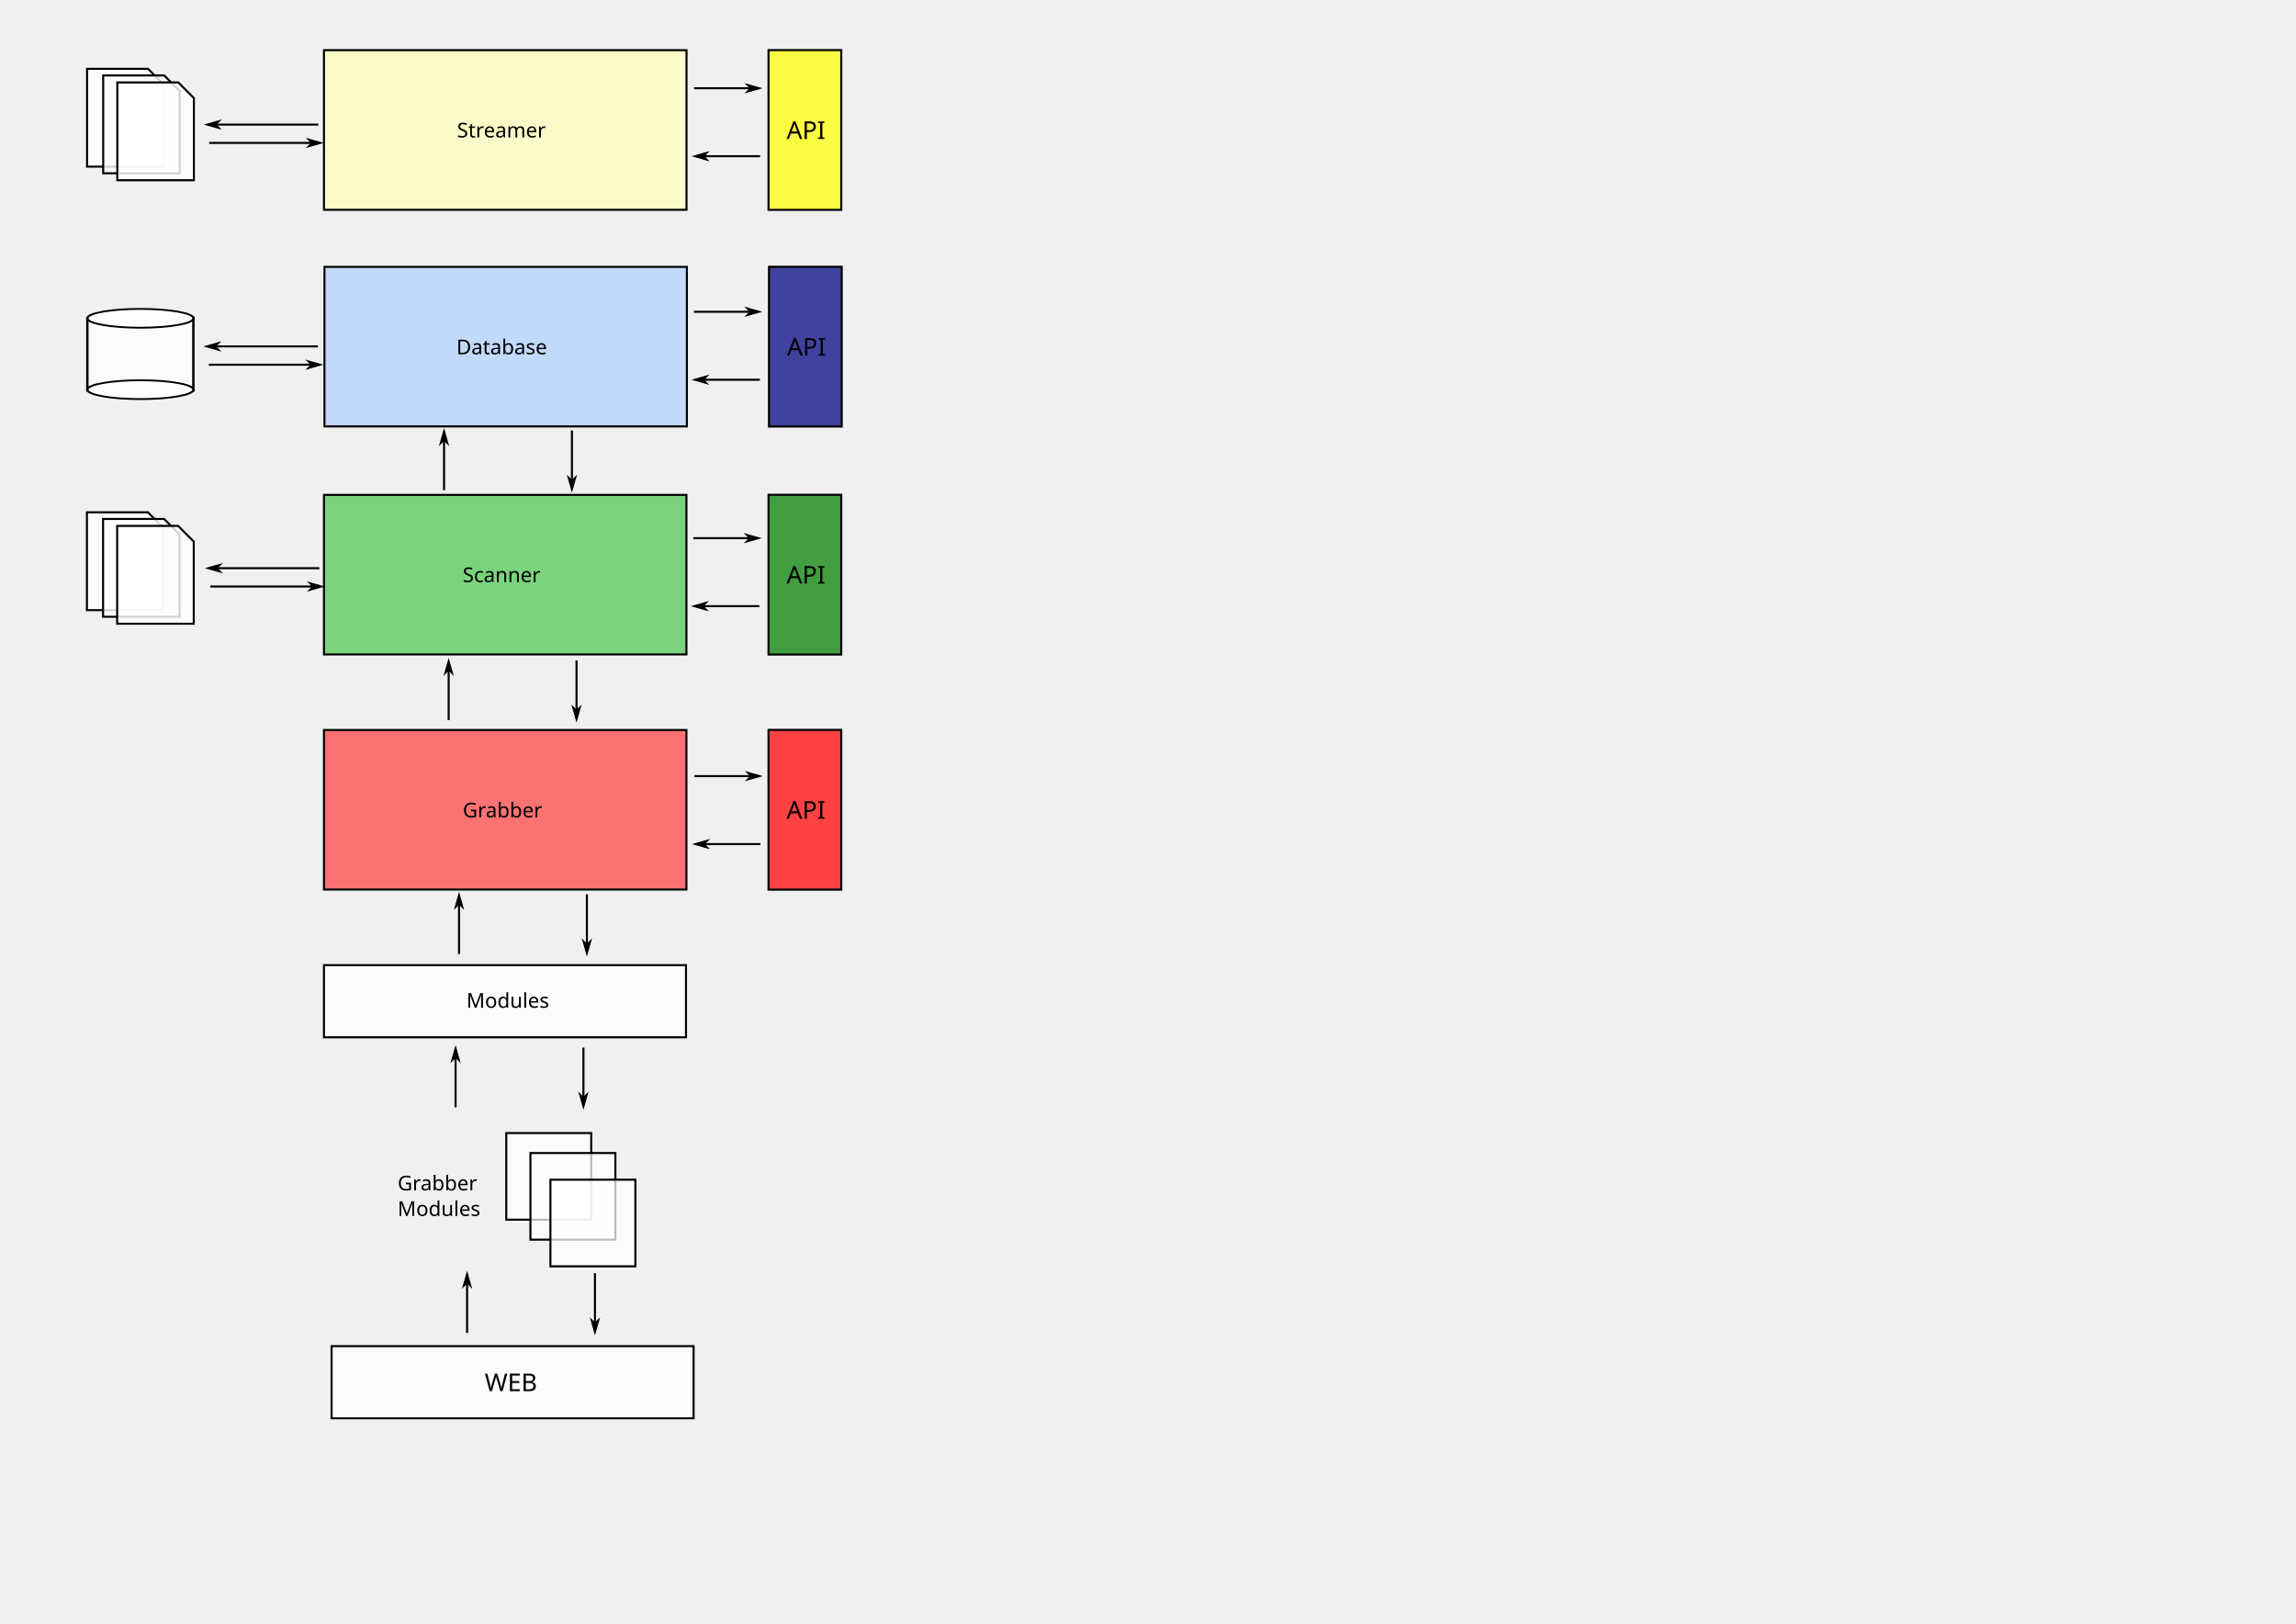
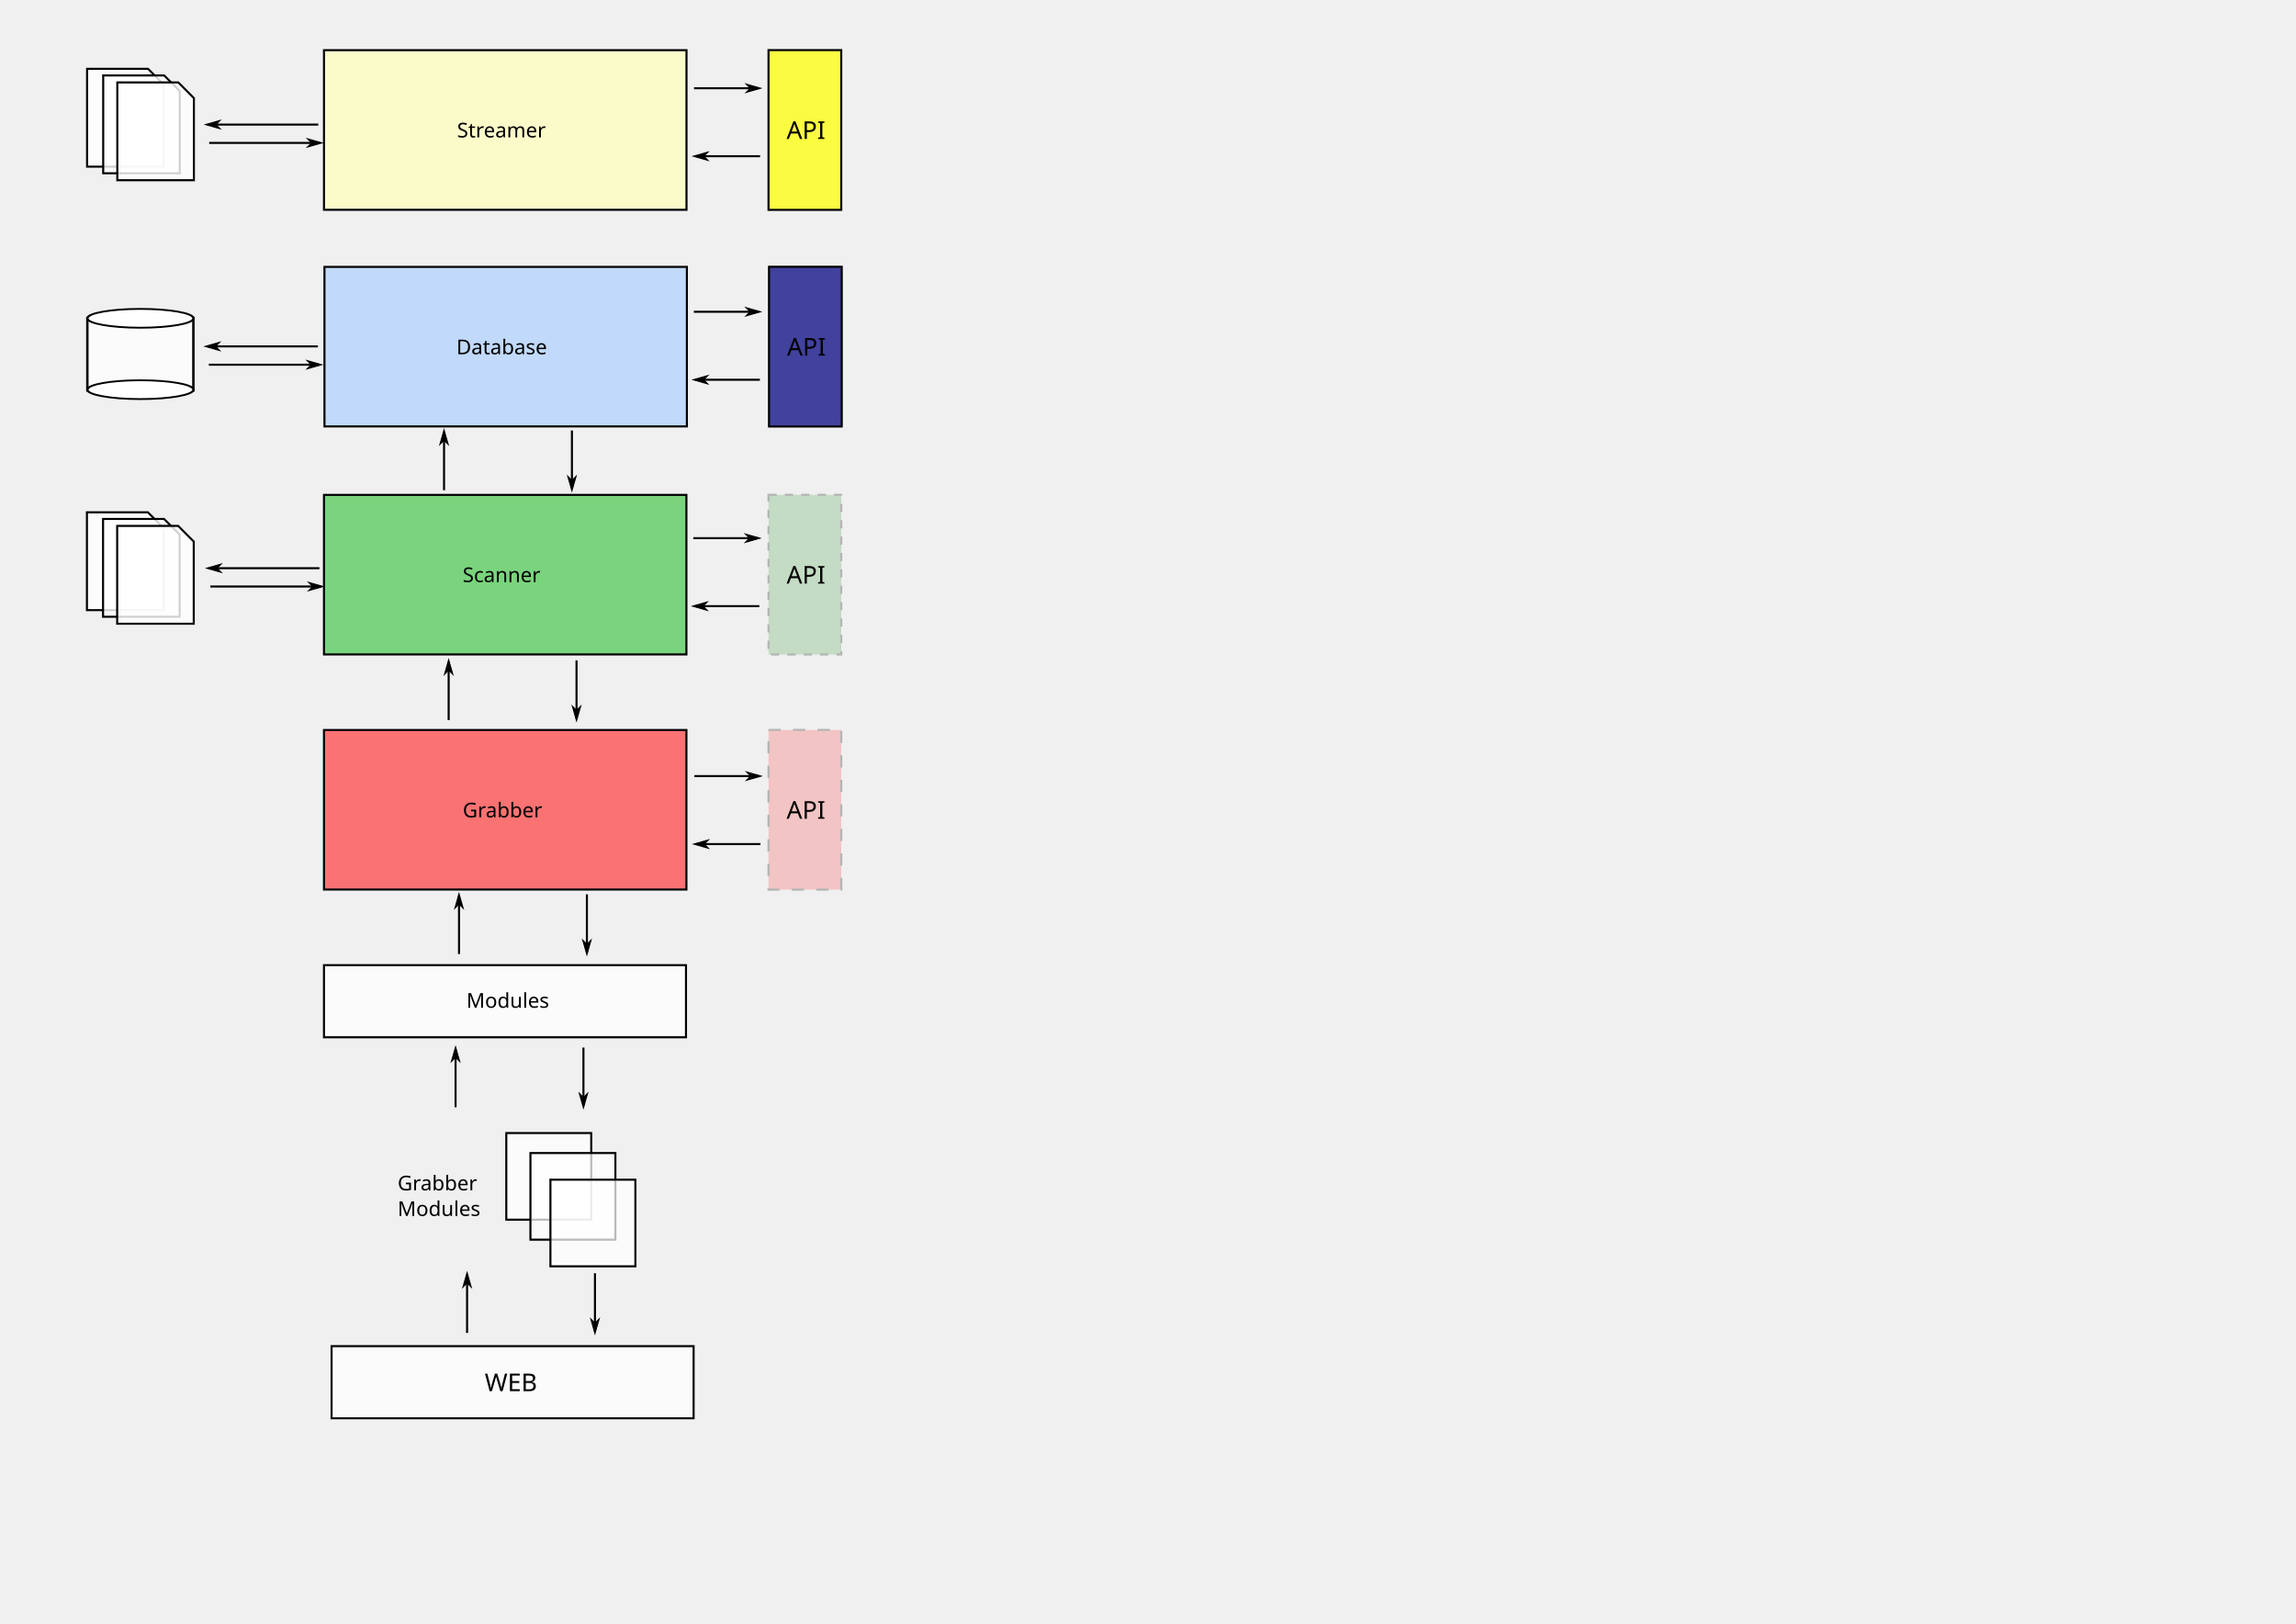
<svg xmlns="http://www.w3.org/2000/svg" width="297mm" height="210mm" id="svg3392" version="1.1">
  <defs id="defs3394">
    <marker orient="auto" refY="0.0" refX="0.0" id="Arrow1Mend" style="overflow:visible;">
      <path id="path4511" d="M 0.0,0.0 L 5.0,-5.0 L -12.5,0.0 L 5.0,5.0 L 0.0,0.0 z " style="fill-rule:evenodd;stroke:#000000;stroke-width:1.0pt;marker-start:none;" transform="scale(0.4) rotate(180) translate(10,0)" />
    </marker>
    <marker orient="auto" refY="0" refX="0" id="Arrow1Mend-1" style="overflow:visible">
      <path id="path4511-4" d="M 0,0 5,-5 -12.5,0 5,5 0,0 z" style="fill-rule:evenodd;stroke:#000000;stroke-width:1pt;marker-start:none" transform="matrix(-0.4,0,0,-0.4,-4,0)" />
    </marker>
    <marker orient="auto" refY="0" refX="0" id="Arrow1Mend-0" style="overflow:visible">
      <path id="path4511-7" d="M 0,0 5,-5 -12.5,0 5,5 0,0 z" style="fill-rule:evenodd;stroke:#000000;stroke-width:1pt;marker-start:none" transform="matrix(-0.4,0,0,-0.4,-4,0)" />
    </marker>
    <marker orient="auto" refY="0" refX="0" id="Arrow1Mend-0-6" style="overflow:visible">
      <path id="path4511-7-3" d="M 0,0 5,-5 -12.5,0 5,5 0,0 z" style="fill-rule:evenodd;stroke:#000000;stroke-width:1pt;marker-start:none" transform="matrix(-0.4,0,0,-0.4,-4,0)" />
    </marker>
    <marker orient="auto" refY="0" refX="0" id="Arrow1Mend-0-65" style="overflow:visible">
      <path id="path4511-7-34" d="M 0,0 5,-5 -12.5,0 5,5 0,0 z" style="fill-rule:evenodd;stroke:#000000;stroke-width:1pt;marker-start:none" transform="matrix(-0.4,0,0,-0.4,-4,0)" />
    </marker>
    <marker orient="auto" refY="0" refX="0" id="marker5589" style="overflow:visible">
      <path id="path5591" d="M 0,0 5,-5 -12.5,0 5,5 0,0 z" style="fill-rule:evenodd;stroke:#000000;stroke-width:1pt;marker-start:none" transform="matrix(-0.4,0,0,-0.4,-4,0)" />
    </marker>
    <marker orient="auto" refY="0" refX="0" id="Arrow1Mend-0-3" style="overflow:visible">
      <path id="path4511-7-4" d="M 0,0 5,-5 -12.5,0 5,5 0,0 z" style="fill-rule:evenodd;stroke:#000000;stroke-width:1pt;marker-start:none" transform="matrix(-0.4,0,0,-0.4,-4,0)" />
    </marker>
    <marker orient="auto" refY="0" refX="0" id="marker5624" style="overflow:visible">
      <path id="path5626" d="M 0,0 5,-5 -12.5,0 5,5 0,0 z" style="fill-rule:evenodd;stroke:#000000;stroke-width:1pt;marker-start:none" transform="matrix(-0.4,0,0,-0.4,-4,0)" />
    </marker>
    <marker orient="auto" refY="0" refX="0" id="Arrow1Mend-0-5" style="overflow:visible">
      <path id="path4511-7-38" d="M 0,0 5,-5 -12.5,0 5,5 0,0 z" style="fill-rule:evenodd;stroke:#000000;stroke-width:1pt;marker-start:none" transform="matrix(-0.4,0,0,-0.4,-4,0)" />
    </marker>
    <marker orient="auto" refY="0" refX="0" id="marker5659" style="overflow:visible">
      <path id="path5661" d="M 0,0 5,-5 -12.5,0 5,5 0,0 z" style="fill-rule:evenodd;stroke:#000000;stroke-width:1pt;marker-start:none" transform="matrix(-0.4,0,0,-0.4,-4,0)" />
    </marker>
    <marker orient="auto" refY="0" refX="0" id="marker5659-7" style="overflow:visible">
      <path id="path5661-8" d="M 0,0 5,-5 -12.5,0 5,5 0,0 z" style="fill-rule:evenodd;stroke:#000000;stroke-width:1pt;marker-start:none" transform="matrix(-0.4,0,0,-0.4,-4,0)" />
    </marker>
    <marker orient="auto" refY="0" refX="0" id="marker5659-4" style="overflow:visible">
      <path id="path5661-9" d="M 0,0 5,-5 -12.5,0 5,5 0,0 z" style="fill-rule:evenodd;stroke:#000000;stroke-width:1pt;marker-start:none" transform="matrix(-0.4,0,0,-0.4,-4,0)" />
    </marker>
    <marker orient="auto" refY="0" refX="0" id="marker5920" style="overflow:visible">
      <path id="path5922" d="M 0,0 5,-5 -12.5,0 5,5 0,0 z" style="fill-rule:evenodd;stroke:#000000;stroke-width:1pt;marker-start:none" transform="matrix(-0.4,0,0,-0.4,-4,0)" />
    </marker>
    <marker orient="auto" refY="0" refX="0" id="marker5659-43" style="overflow:visible">
      <path id="path5661-2" d="M 0,0 5,-5 -12.5,0 5,5 0,0 z" style="fill-rule:evenodd;stroke:#000000;stroke-width:1pt;marker-start:none" transform="matrix(-0.4,0,0,-0.4,-4,0)" />
    </marker>
    <marker orient="auto" refY="0" refX="0" id="marker5920-5" style="overflow:visible">
      <path id="path5922-1" d="M 0,0 5,-5 -12.5,0 5,5 0,0 z" style="fill-rule:evenodd;stroke:#000000;stroke-width:1pt;marker-start:none" transform="matrix(-0.4,0,0,-0.4,-4,0)" />
    </marker>
    <marker orient="auto" refY="0" refX="0" id="marker5659-6" style="overflow:visible">
      <path id="path5661-0" d="M 0,0 5,-5 -12.5,0 5,5 0,0 z" style="fill-rule:evenodd;stroke:#000000;stroke-width:1pt;marker-start:none" transform="matrix(-0.4,0,0,-0.4,-4,0)" />
    </marker>
    <marker orient="auto" refY="0" refX="0" id="marker5920-6" style="overflow:visible">
      <path id="path5922-9" d="M 0,0 5,-5 -12.5,0 5,5 0,0 z" style="fill-rule:evenodd;stroke:#000000;stroke-width:1pt;marker-start:none" transform="matrix(-0.4,0,0,-0.4,-4,0)" />
    </marker>
    <marker orient="auto" refY="0" refX="0" id="Arrow1Mend-18" style="overflow:visible">
      <path id="path4511-2" d="M 0,0 5,-5 -12.5,0 5,5 0,0 z" style="fill-rule:evenodd;stroke:#000000;stroke-width:1pt;marker-start:none" transform="matrix(-0.4,0,0,-0.4,-4,0)" />
    </marker>
    <marker orient="auto" refY="0" refX="0" id="marker6050" style="overflow:visible">
      <path id="path6052" d="M 0,0 5,-5 -12.5,0 5,5 0,0 z" style="fill-rule:evenodd;stroke:#000000;stroke-width:1pt;marker-start:none" transform="matrix(-0.4,0,0,-0.4,-4,0)" />
    </marker>
    <marker orient="auto" refY="0" refX="0" id="Arrow1Mend-3" style="overflow:visible">
      <path id="path4511-9" d="M 0,0 5,-5 -12.5,0 5,5 0,0 z" style="fill-rule:evenodd;stroke:#000000;stroke-width:1pt;marker-start:none" transform="matrix(-0.4,0,0,-0.4,-4,0)" />
    </marker>
    <marker orient="auto" refY="0" refX="0" id="marker6089" style="overflow:visible">
      <path id="path6091" d="M 0,0 5,-5 -12.5,0 5,5 0,0 z" style="fill-rule:evenodd;stroke:#000000;stroke-width:1pt;marker-start:none" transform="matrix(-0.4,0,0,-0.4,-4,0)" />
    </marker>
    <marker orient="auto" refY="0" refX="0" id="Arrow1Mend-0-38" style="overflow:visible">
      <path id="path4511-7-2" d="M 0,0 5,-5 -12.5,0 5,5 0,0 z" style="fill-rule:evenodd;stroke:#000000;stroke-width:1pt;marker-start:none" transform="matrix(-0.4,0,0,-0.4,-4,0)" />
    </marker>
    <marker orient="auto" refY="0" refX="0" id="marker6141" style="overflow:visible">
      <path id="path6143" d="M 0,0 5,-5 -12.5,0 5,5 0,0 z" style="fill-rule:evenodd;stroke:#000000;stroke-width:1pt;marker-start:none" transform="matrix(-0.4,0,0,-0.4,-4,0)" />
    </marker>
  </defs>
  <g id="layer1">
    <rect style="fill:#ffffbc;fill-opacity:0.729;fill-rule:nonzero;stroke:#000000;stroke-width:1;stroke-miterlimit:4;stroke-opacity:1;stroke-dasharray:none" id="rect4172-5-3" width="177.241" height="78.029" x="158.393" y="24.526" />
    <rect style="fill:#ffff00;fill-opacity:0.729;fill-rule:nonzero;stroke:#000000;stroke-width:1;stroke-miterlimit:4;stroke-opacity:1;stroke-dasharray:none" id="rect4172-5-3-9" width="35.571" height="78.091" x="375.727" y="24.495" />
    <rect style="fill:#4eca53;fill-opacity:0.729;fill-rule:nonzero;stroke:#000000;stroke-width:1;stroke-miterlimit:4;stroke-opacity:1;stroke-dasharray:none" id="rect4172-5-3-4" width="177.199" height="77.986" x="158.393" y="241.914" />
-     <rect style="fill:#008000;fill-opacity:0.729;fill-rule:nonzero;stroke:#000000;stroke-width:1;stroke-miterlimit:4;stroke-opacity:1;stroke-dasharray:none" id="rect4172-5-3-9-6" width="35.571" height="78.091" x="375.727" y="241.862" />
+     <rect style="fill:#008000;fill-opacity:0.729;fill-rule:nonzero;stroke:#000000;stroke-width:1;stroke-miterlimit:4;stroke-opacity:1;stroke-dasharray:4,4;opacity:0.25;stroke-dashoffset:0" id="rect4172-5-3-9-6" width="35.571" height="78.091" x="375.727" y="241.862" />
    <rect style="fill:#ff4443;fill-opacity:0.729;fill-rule:nonzero;stroke:#000000;stroke-width:1;stroke-miterlimit:4;stroke-opacity:1;stroke-dasharray:none" id="rect4172-5-3-49" width="177.202" height="77.989" x="158.393" y="356.839" />
-     <rect style="fill:#ff0000;fill-opacity:0.729;fill-rule:nonzero;stroke:#000000;stroke-width:1;stroke-miterlimit:4;stroke-opacity:1;stroke-dasharray:none" id="rect4172-5-3-9-1" width="35.571" height="78.091" x="375.727" y="356.788" />
+     <rect style="fill:#ff0000;fill-opacity:0.729;fill-rule:nonzero;stroke:#000000;stroke-width:0.999;stroke-miterlimit:4;stroke-opacity:1;stroke-dasharray:5.995, 5.995;stroke-dashoffset:0;opacity:0.25" id="rect4172-5-3-9-1" width="35.571" height="78.091" x="375.727" y="356.788" />
    <rect style="fill:#ffffff;fill-opacity:0.729;fill-rule:nonzero;stroke:#000000;stroke-width:1;stroke-miterlimit:4;stroke-opacity:1;stroke-dasharray:none" id="rect4281" width="41.531" height="42.346" x="247.524" y="553.86" />
    <rect style="fill:#ffffff;fill-opacity:0.729;fill-rule:nonzero;stroke:#000000;stroke-width:1;stroke-miterlimit:4;stroke-opacity:1;stroke-dasharray:none" id="rect4281-0" width="41.531" height="42.346" x="259.332" y="563.632" />
    <rect style="fill:#ffffff;fill-opacity:0.729;fill-rule:nonzero;stroke:#000000;stroke-width:1;stroke-miterlimit:4;stroke-opacity:1;stroke-dasharray:none" id="rect4281-4" width="41.531" height="42.346" x="269.104" y="576.661" />
    <rect style="fill:#ffffff;fill-opacity:0.729;fill-rule:nonzero;stroke:#000000;stroke-width:1;stroke-miterlimit:4;stroke-opacity:1;stroke-dasharray:none" id="rect4308" width="176.991" height="35.258" x="158.393" y="471.784" />
    <text xml:space="preserve" style="font-size:40px;font-style:normal;font-weight:normal;line-height:125%;letter-spacing:0px;word-spacing:0px;fill:#000000;fill-opacity:1;stroke:none;font-family:Sans" x="223.447" y="67.181" id="text4310">
      <tspan id="tspan4312" x="223.447" y="67.181" style="font-size:10px">Streamer</tspan>
    </text>
    <text xml:space="preserve" style="font-size:40px;font-style:normal;font-weight:normal;line-height:125%;letter-spacing:0px;word-spacing:0px;fill:#000000;fill-opacity:1;stroke:none;font-family:Sans" x="226.189" y="284.547" id="text4310-3">
      <tspan id="tspan4312-4" x="226.189" y="284.547" style="font-size:10px">Scanner</tspan>
    </text>
    <text xml:space="preserve" style="font-size:40px;font-style:normal;font-weight:normal;line-height:125%;letter-spacing:0px;word-spacing:0px;fill:#000000;fill-opacity:1;stroke:none;font-family:Sans" x="226.23" y="399.561" id="text4310-3-9">
      <tspan id="tspan4312-4-4" x="226.23" y="399.561" style="font-size:10px">Grabber</tspan>
    </text>
    <rect style="fill:#afd1ff;fill-opacity:0.729;fill-rule:nonzero;stroke:#000000;stroke-width:1;stroke-miterlimit:4;stroke-opacity:1;stroke-dasharray:none" id="rect4172-5-3-4-2" width="177.199" height="77.986" x="158.626" y="130.456" />
    <rect style="fill:#000080;fill-opacity:0.729;fill-rule:nonzero;stroke:#000000;stroke-width:1;stroke-miterlimit:4;stroke-opacity:1;stroke-dasharray:none" id="rect4172-5-3-9-6-3" width="35.571" height="78.091" x="375.961" y="130.403" />
    <text xml:space="preserve" style="font-size:40px;font-style:normal;font-weight:normal;line-height:125%;letter-spacing:0px;word-spacing:0px;fill:#000000;fill-opacity:1;stroke:none;font-family:Sans" x="223.134" y="173.177" id="text4310-3-8">
      <tspan id="tspan4312-4-5" x="223.134" y="173.177" style="font-size:10px">Database</tspan>
    </text>
    <text xml:space="preserve" style="font-size:40px;font-style:normal;font-weight:normal;line-height:125%;letter-spacing:0px;word-spacing:0px;fill:#000000;fill-opacity:1;stroke:none;font-family:Sans" x="228.03" y="492.62" id="text4310-3-9-6">
      <tspan id="tspan4312-4-4-0" x="228.03" y="492.62" style="font-size:10px">Modules</tspan>
    </text>
    <text xml:space="preserve" style="font-size:40px;font-style:normal;font-weight:normal;line-height:125%;letter-spacing:0px;word-spacing:0px;fill:#000000;fill-opacity:1;stroke:none;font-family:Sans" x="194.391" y="581.884" id="text4310-3-9-6-5">
      <tspan id="tspan4312-4-4-0-2" x="194.391" y="581.884" style="font-size:10px">Grabber</tspan>
      <tspan x="194.391" y="594.384" style="font-size:10px" id="tspan4425">Modules</tspan>
    </text>
    <text xml:space="preserve" style="font-size:40px;font-style:normal;font-weight:normal;line-height:125%;letter-spacing:0px;word-spacing:0px;fill:#000000;fill-opacity:1;stroke:none;font-family:Sans" x="384.563" y="67.914" id="text4427">
      <tspan id="tspan4429" x="384.563" y="67.914" style="font-size:12px">API</tspan>
    </text>
    <text xml:space="preserve" style="font-size:40px;font-style:normal;font-weight:normal;line-height:125%;letter-spacing:0px;word-spacing:0px;fill:#000000;fill-opacity:1;stroke:none;font-family:Sans" x="384.797" y="173.823" id="text4427-0">
      <tspan id="tspan4429-8" x="384.797" y="173.823" style="font-size:12px">API</tspan>
    </text>
    <text xml:space="preserve" style="font-size:40px;font-style:normal;font-weight:normal;line-height:125%;letter-spacing:0px;word-spacing:0px;fill:#000000;fill-opacity:1;stroke:none;font-family:Sans" x="384.563" y="285.281" id="text4427-9">
      <tspan id="tspan4429-0" x="384.563" y="285.281" style="font-size:12px">API</tspan>
    </text>
    <text xml:space="preserve" style="font-size:40px;font-style:normal;font-weight:normal;line-height:125%;letter-spacing:0px;word-spacing:0px;fill:#000000;fill-opacity:1;stroke:none;font-family:Sans" x="384.563" y="400.207" id="text4427-1">
      <tspan id="tspan4429-3" x="384.563" y="400.207" style="font-size:12px">API</tspan>
    </text>
    <g id="g4492" transform="matrix(1.175003,0,0,0.888527,-107.3507,-47.28893)">
      <rect y="228.033" x="127.713" height="40.13" width="44.114" id="rect4472" style="fill:#ffffff;fill-opacity:0.729;fill-rule:nonzero;stroke:#000000;stroke-width:0.997;stroke-miterlimit:4;stroke-opacity:1;stroke-dasharray:none" />
      <path d="m 172.223,228.341 c 0,2.859 -9.884,5.177 -22.077,5.177 -12.193,0 -22.077,-2.318 -22.077,-5.177 0,-2.859 9.884,-5.177 22.077,-5.177 12.193,0 22.077,2.318 22.077,5.177 z" id="path4470-3" style="fill:#ffffff;fill-opacity:1;fill-rule:nonzero;stroke:#000000;stroke-width:1;stroke-miterlimit:4;stroke-opacity:1;stroke-dasharray:none" transform="translate(-0.3559818,39.25917)" />
      <path transform="translate(-0.3559818,0)" d="m 172.223,228.341 c 0,2.859 -9.884,5.177 -22.077,5.177 -12.193,0 -22.077,-2.318 -22.077,-5.177 0,-2.859 9.884,-5.177 22.077,-5.177 12.193,0 22.077,2.318 22.077,5.177 z" id="path4470" style="fill:#ffffff;fill-opacity:1;fill-rule:nonzero;stroke:#000000;stroke-width:1;stroke-miterlimit:4;stroke-opacity:1;stroke-dasharray:none" />
    </g>
    <path style="fill:none;stroke:#000000;stroke-width:0.999;stroke-linecap:butt;stroke-linejoin:miter;stroke-miterlimit:4;stroke-opacity:1;stroke-dasharray:none;marker-end:url(#Arrow1Mend)" d="m 155.421,169.323 -54.07,0" id="path4497" />
    <path style="fill:none;stroke:#000000;stroke-width:0.999;stroke-linecap:butt;stroke-linejoin:miter;stroke-miterlimit:4;stroke-opacity:1;stroke-dasharray:none;marker-end:url(#Arrow1Mend)" d="m 102.102,178.278 54.07,0" id="path4497-3" />
    <path style="fill:none;stroke:#000000;stroke-width:1px;stroke-linecap:butt;stroke-linejoin:miter;stroke-opacity:1;marker-end:url(#Arrow1Mend-0)" d="m 279.614,210.434 0,28.443" id="path5365" />
    <path style="fill:none;stroke:#000000;stroke-width:1px;stroke-linecap:butt;stroke-linejoin:miter;stroke-opacity:1;marker-end:url(#Arrow1Mend-0)" d="m 217.095,239.628 0,-28.443" id="path5365-8" />
    <path style="fill:none;stroke:#000000;stroke-width:1px;stroke-linecap:butt;stroke-linejoin:miter;stroke-opacity:1;marker-end:url(#Arrow1Mend-0)" d="m 281.866,322.823 0,28.443" id="path5365-7" />
    <path style="fill:none;stroke:#000000;stroke-width:1px;stroke-linecap:butt;stroke-linejoin:miter;stroke-opacity:1;marker-end:url(#Arrow1Mend-0)" d="m 219.348,352.016 0,-28.443" id="path5365-8-4" />
    <path style="fill:none;stroke:#000000;stroke-width:1px;stroke-linecap:butt;stroke-linejoin:miter;stroke-opacity:1;marker-end:url(#Arrow1Mend-0)" d="m 286.936,437.159 0,28.443" id="path5365-7-6" />
    <path style="fill:none;stroke:#000000;stroke-width:1px;stroke-linecap:butt;stroke-linejoin:miter;stroke-opacity:1;marker-end:url(#Arrow1Mend-0)" d="m 224.417,466.352 0,-28.443" id="path5365-8-4-1" />
    <g id="g6125" transform="translate(-120,0)">
      <path id="path5365-7-6-5" d="m 405.246,512.069 0,28.443" style="fill:none;stroke:#000000;stroke-width:1px;stroke-linecap:butt;stroke-linejoin:miter;stroke-opacity:1;marker-end:url(#Arrow1Mend-0)" />
      <path id="path5365-8-4-1-0" d="m 342.727,541.262 0,-28.443" style="fill:none;stroke:#000000;stroke-width:1px;stroke-linecap:butt;stroke-linejoin:miter;stroke-opacity:1;marker-end:url(#Arrow1Mend-0)" />
    </g>
    <path style="fill:none;stroke:#000000;stroke-width:1px;stroke-linecap:butt;stroke-linejoin:miter;stroke-opacity:1;marker-end:url(#marker5659)" d="m 339.316,43.131 31.541,0" id="path5682" />
    <path style="fill:none;stroke:#000000;stroke-width:1px;stroke-linecap:butt;stroke-linejoin:miter;stroke-opacity:1;marker-end:url(#marker5659)" d="m 371.607,76.361 -31.541,0" id="path5682-5" />
    <path style="fill:none;stroke:#000000;stroke-width:1px;stroke-linecap:butt;stroke-linejoin:miter;stroke-opacity:1;marker-end:url(#marker5659)" d="m 339.223,152.398 31.541,0" id="path5682-0" />
    <path style="fill:none;stroke:#000000;stroke-width:1px;stroke-linecap:butt;stroke-linejoin:miter;stroke-opacity:1;marker-end:url(#marker5659)" d="m 371.514,185.628 -31.541,0" id="path5682-5-1" />
    <path style="fill:none;stroke:#000000;stroke-width:1px;stroke-linecap:butt;stroke-linejoin:miter;stroke-opacity:1;marker-end:url(#marker5659)" d="m 338.941,263.073 31.541,0" id="path5682-3" />
    <path style="fill:none;stroke:#000000;stroke-width:1px;stroke-linecap:butt;stroke-linejoin:miter;stroke-opacity:1;marker-end:url(#marker5659)" d="m 371.232,296.304 -31.541,0" id="path5682-5-2" />
    <path style="fill:none;stroke:#000000;stroke-width:1px;stroke-linecap:butt;stroke-linejoin:miter;stroke-opacity:1;marker-end:url(#marker5659)" d="m 339.504,379.38 31.541,0" id="path5682-6" />
    <path style="fill:none;stroke:#000000;stroke-width:1px;stroke-linecap:butt;stroke-linejoin:miter;stroke-opacity:1;marker-end:url(#marker5659)" d="m 371.795,412.611 -31.541,0" id="path5682-5-8" />
    <g id="g6115" transform="translate(-125.0691,-79.43677)">
      <path id="rect5981-4" d="m 167.57,329.868 0,47.812 37.438,0 0,-40.156 -7.625,-7.656 -29.812,0 z" style="fill:#ffffff;fill-opacity:0.814;fill-rule:nonzero;stroke:#000000;stroke-width:0.999;stroke-miterlimit:4;stroke-opacity:1;stroke-dasharray:none" />
      <path id="rect5981-0" d="m 175.456,333.107 0,47.812 37.438,0 0,-40.156 -7.625,-7.656 -29.812,0 z" style="fill:#ffffff;fill-opacity:0.814;fill-rule:nonzero;stroke:#000000;stroke-width:0.999;stroke-miterlimit:4;stroke-opacity:1;stroke-dasharray:none" />
      <path id="rect5981" d="m 182.355,336.512 0,47.812 37.438,0 0,-40.156 -7.625,-7.656 -29.812,0 z" style="fill:#ffffff;fill-opacity:0.814;fill-rule:nonzero;stroke:#000000;stroke-width:0.999;stroke-miterlimit:4;stroke-opacity:1;stroke-dasharray:none" />
    </g>
    <g id="g6120" transform="translate(-120.5632,-79.43677)">
      <path id="rect5981-4-8" d="m 163.135,113.081 0,47.812 37.437,0 0,-40.156 -7.625,-7.656 -29.812,0 z" style="fill:#ffffff;fill-opacity:0.814;fill-rule:nonzero;stroke:#000000;stroke-width:0.999;stroke-miterlimit:4;stroke-opacity:1;stroke-dasharray:none" />
      <path id="rect5981-0-4" d="m 171.02,116.32 0,47.812 37.437,0 0,-40.156 -7.625,-7.656 -29.812,0 z" style="fill:#ffffff;fill-opacity:0.814;fill-rule:nonzero;stroke:#000000;stroke-width:0.999;stroke-miterlimit:4;stroke-opacity:1;stroke-dasharray:none" />
      <path id="rect5981-48" d="m 177.92,119.725 0,47.812 37.438,0 0,-40.156 -7.625,-7.656 -29.812,0 z" style="fill:#ffffff;fill-opacity:0.814;fill-rule:nonzero;stroke:#000000;stroke-width:0.999;stroke-miterlimit:4;stroke-opacity:1;stroke-dasharray:none" />
    </g>
    <g id="g6073" transform="translate(-120,-80)">
      <path id="path4497-8" d="m 275.608,140.901 -54.07,0" style="fill:none;stroke:#000000;stroke-width:0.999;stroke-linecap:butt;stroke-linejoin:miter;stroke-miterlimit:4;stroke-opacity:1;stroke-dasharray:none;marker-end:url(#Arrow1Mend)" />
      <path id="path4497-3-7" d="m 222.29,149.855 54.07,0" style="fill:none;stroke:#000000;stroke-width:0.999;stroke-linecap:butt;stroke-linejoin:miter;stroke-miterlimit:4;stroke-opacity:1;stroke-dasharray:none;marker-end:url(#Arrow1Mend)" />
    </g>
    <g transform="translate(-119.4368,136.8446)" id="g6073-8">
      <path id="path4497-8-6" d="m 275.608,140.901 -54.07,0" style="fill:none;stroke:#000000;stroke-width:0.999;stroke-linecap:butt;stroke-linejoin:miter;stroke-miterlimit:4;stroke-opacity:1;stroke-dasharray:none;marker-end:url(#Arrow1Mend)" />
      <path id="path4497-3-7-8" d="m 222.29,149.855 54.07,0" style="fill:none;stroke:#000000;stroke-width:0.999;stroke-linecap:butt;stroke-linejoin:miter;stroke-miterlimit:4;stroke-opacity:1;stroke-dasharray:none;marker-end:url(#Arrow1Mend)" />
    </g>
    <g transform="translate(-114.3677,110.2998)" id="g6125-4">
      <path id="path5365-7-6-5-5" d="m 405.246,512.069 0,28.443" style="fill:none;stroke:#000000;stroke-width:1px;stroke-linecap:butt;stroke-linejoin:miter;stroke-opacity:1;marker-end:url(#Arrow1Mend-0)" />
      <path id="path5365-8-4-1-0-4" d="m 342.727,541.262 0,-28.443" style="fill:none;stroke:#000000;stroke-width:1px;stroke-linecap:butt;stroke-linejoin:miter;stroke-opacity:1;marker-end:url(#Arrow1Mend-0)" />
    </g>
    <rect style="fill:#ffffff;fill-opacity:0.729;fill-rule:nonzero;stroke:#000000;stroke-width:1;stroke-miterlimit:4;stroke-opacity:1;stroke-dasharray:none" id="rect4308-8" width="176.991" height="35.258" x="162.112" y="658.027" />
    <text xml:space="preserve" style="font-size:40px;font-style:normal;font-weight:normal;line-height:125%;letter-spacing:0px;word-spacing:0px;fill:#000000;fill-opacity:1;stroke:none;font-family:Sans" x="236.99" y="680.031" id="text6189">
      <tspan id="tspan6191" x="236.99" y="680.031" style="font-size:12px">WEB</tspan>
    </text>
  </g>
</svg>
